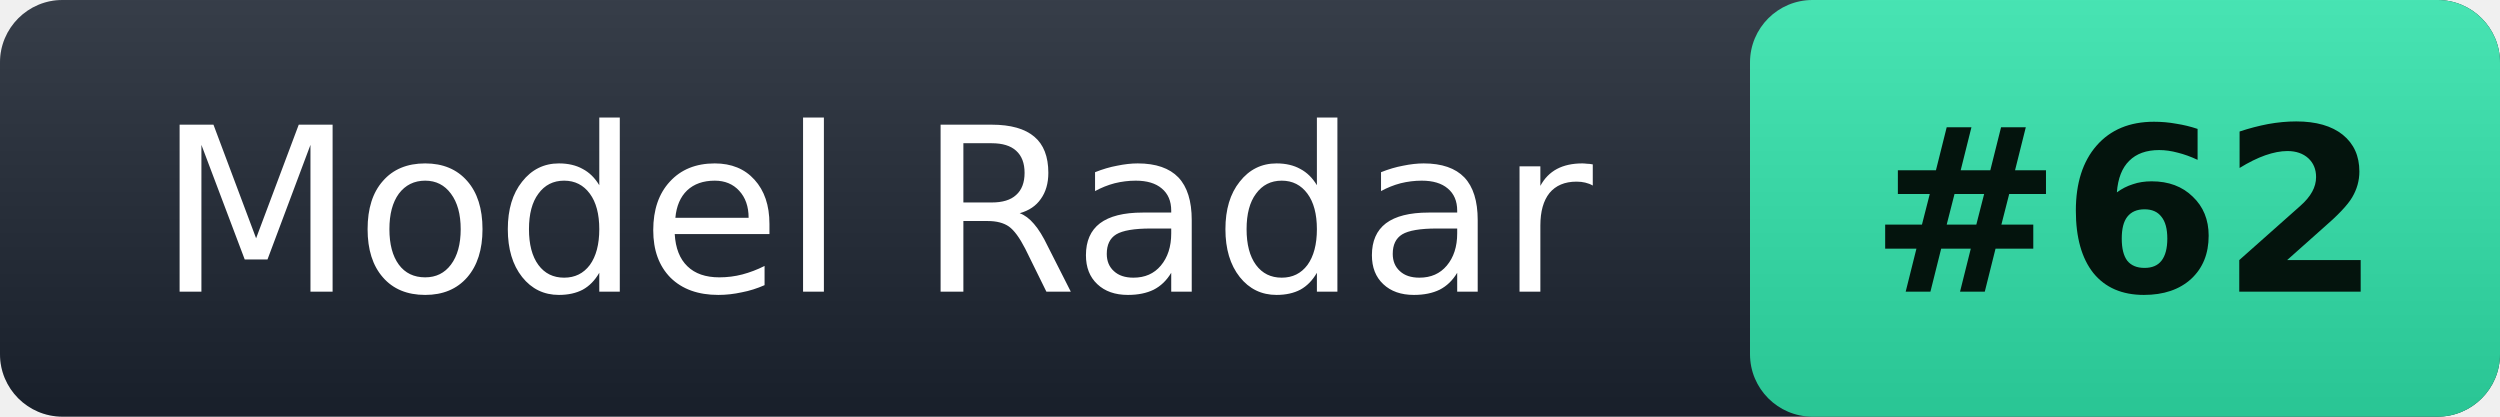
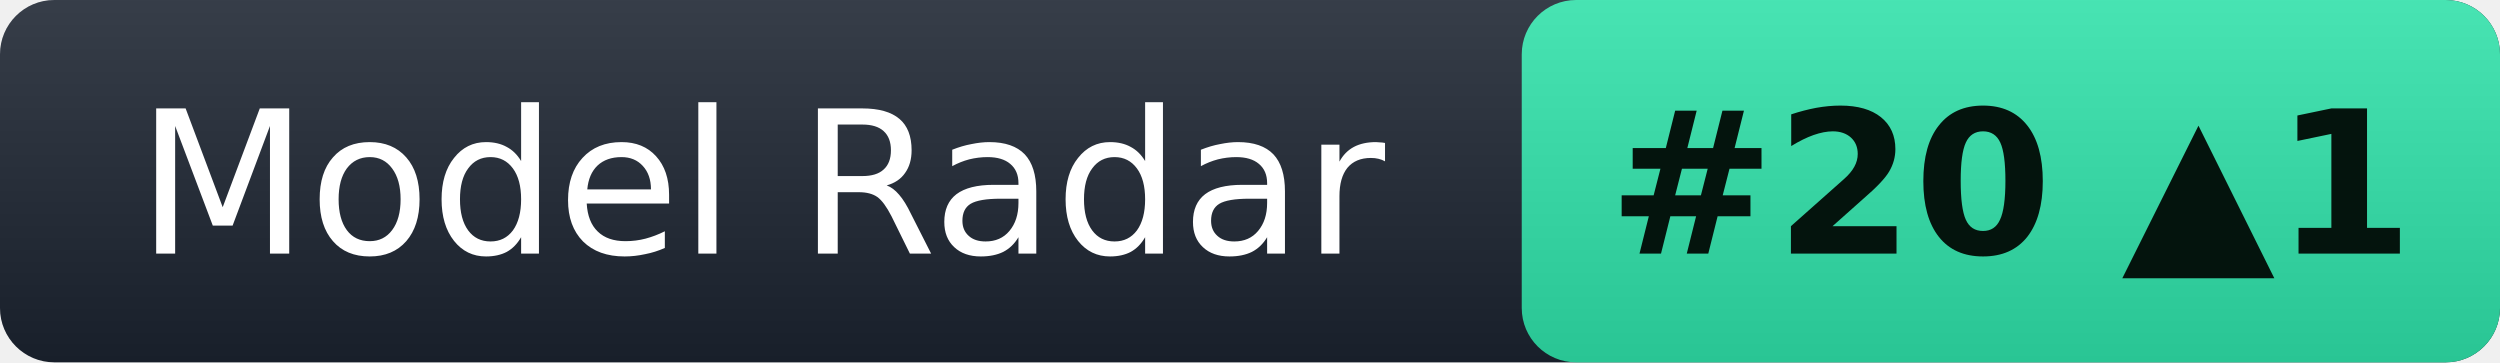
- <svg xmlns="http://www.w3.org/2000/svg" width="120" height="20" viewBox="0 0 120 20" role="img" aria-label="Model Radar — sam3 ranked #62">
+ <svg xmlns="http://www.w3.org/2000/svg" width="138" height="20" viewBox="0 0 138 20" role="img" aria-label="Model Radar — sam3 ranked #20 ▲1">
  <linearGradient id="mrfacebook-sam3" x2="0" y2="100%">
    <stop offset="0" stop-color="#fff" stop-opacity=".12" />
    <stop offset="1" stop-opacity=".12" />
  </linearGradient>
-   <rect rx="3" width="120" height="20" fill="#1b2330" />
-   <rect rx="3" x="84" width="36" height="20" fill="#2fe0a8" />
-   <rect rx="3" width="120" height="20" fill="url(#mrfacebook-sam3)" />
+   <rect rx="3" width="138" height="20" fill="#1b2330" />
+   <rect rx="3" x="84" width="54" height="20" fill="#2fe0a8" />
+   <rect rx="3" width="138" height="20" fill="url(#mrfacebook-sam3)" />
  <g fill="#fff" text-anchor="middle" font-family="Verdana,DejaVu Sans,Geneva,sans-serif" font-size="11">
    <text x="42" y="14">Model Radar</text>
-     <text x="102" y="14" font-weight="bold" fill="#04140d">#62</text>
+     <text x="111" y="14" font-weight="bold" fill="#04140d">#20 ▲1</text>
  </g>
</svg>
